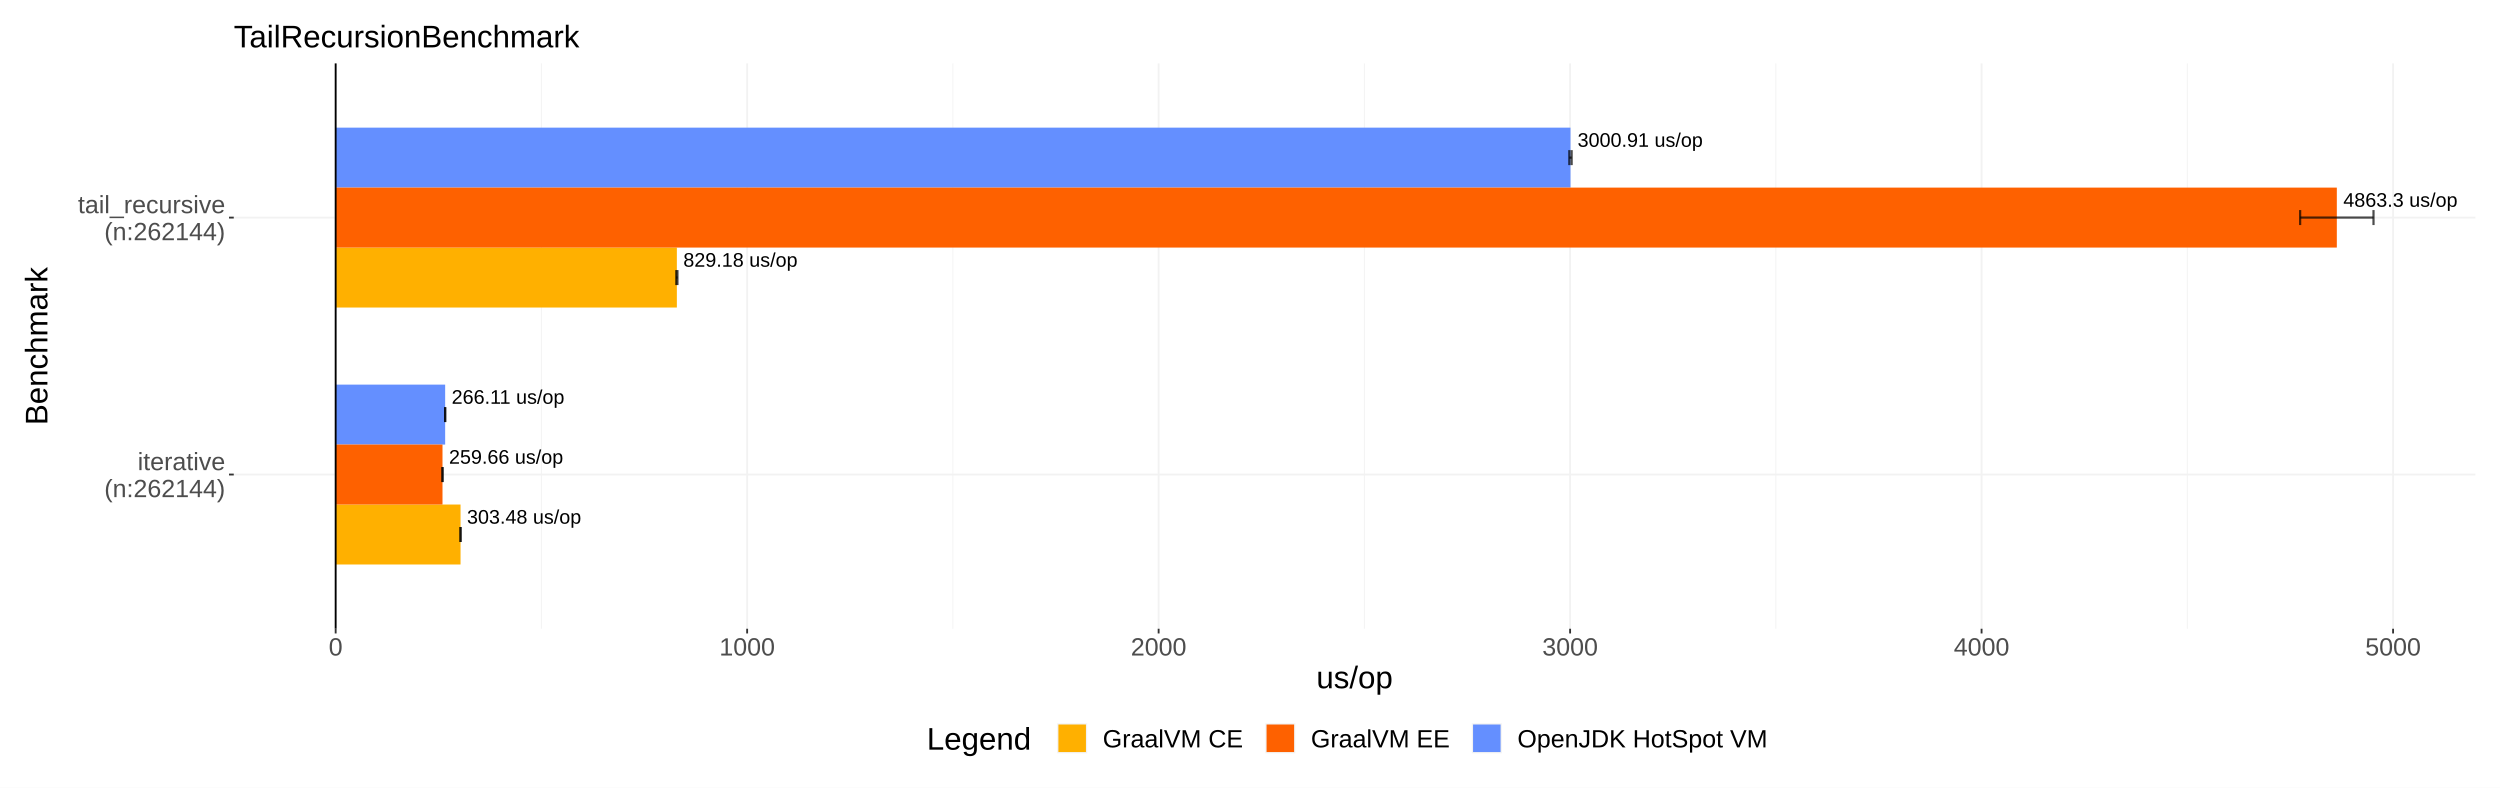
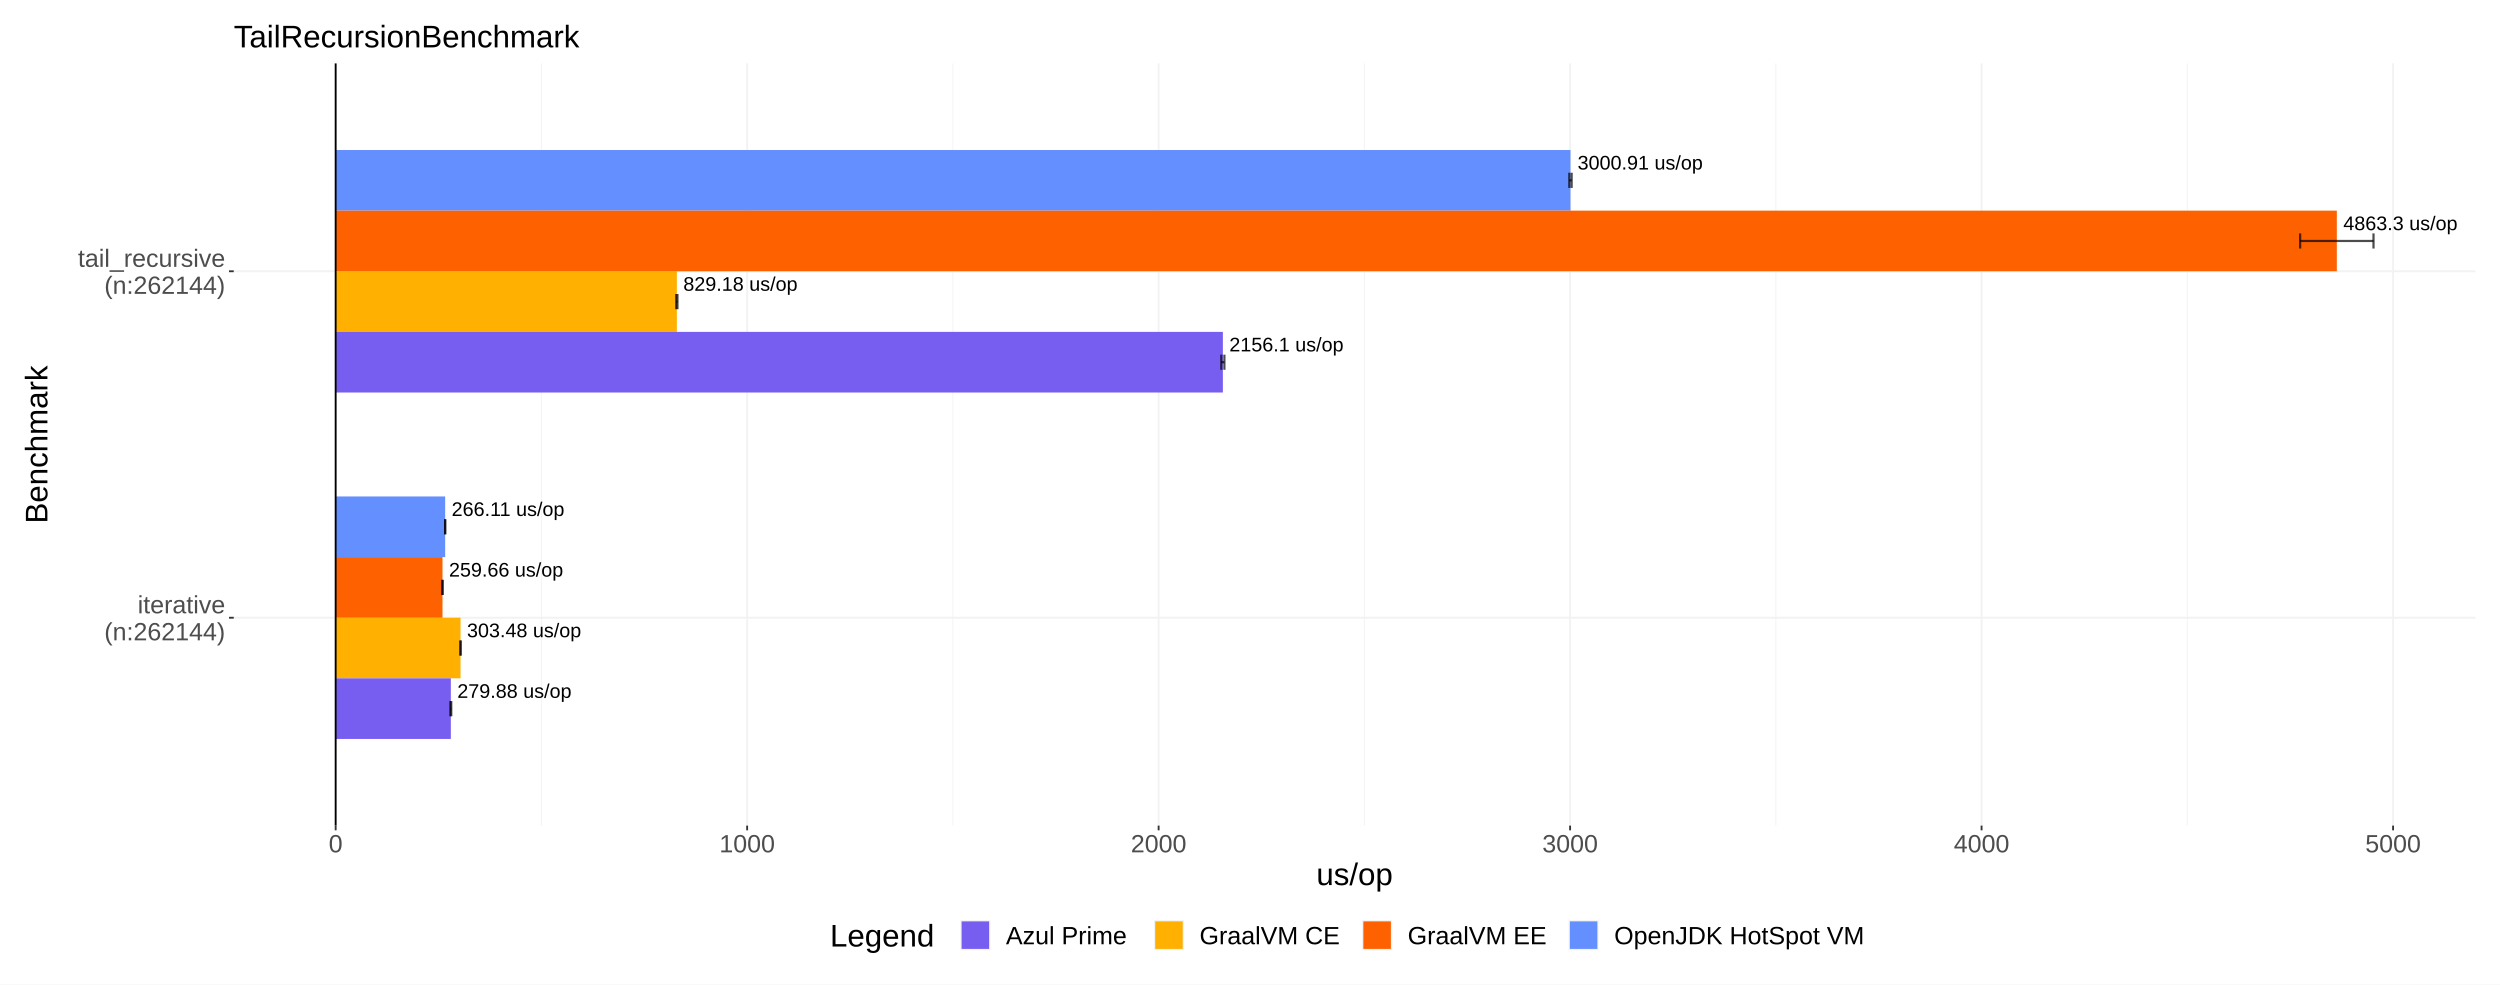
- <svg xmlns="http://www.w3.org/2000/svg" class="svglite" width="1440.00pt" height="453.54pt" viewBox="0 0 1440.00 453.54">
+ <svg xmlns="http://www.w3.org/2000/svg" class="svglite" width="1440.00pt" height="566.93pt" viewBox="0 0 1440.00 566.93">
  <defs>
    <style type="text/css">
    .svglite line, .svglite polyline, .svglite polygon, .svglite path, .svglite rect, .svglite circle {
      fill: none;
      stroke: #000000;
      stroke-linecap: round;
      stroke-linejoin: round;
      stroke-miterlimit: 10.00;
    }
    .svglite text {
      white-space: pre;
    }
  </style>
  </defs>
  <rect width="100%" height="100%" style="stroke: none; fill: #FFFFFF;" />
  <defs>
-     <clipPath id="cpMC4wMHwxNDQwLjAwfDAuMDB8NDUzLjU0">
-       <rect x="0.00" y="0.00" width="1440.00" height="453.54" />
+     <clipPath id="cpMC4wMHwxNDQwLjAwfDAuMDB8NTY2Ljkz">
+       <rect x="0.00" y="0.00" width="1440.00" height="566.93" />
    </clipPath>
  </defs>
-   <g clip-path="url(#cpMC4wMHwxNDQwLjAwfDAuMDB8NDUzLjU0)">
-     <rect x="-0" y="0.00" width="1440.00" height="453.54" style="stroke-width: 1.07; stroke: #FFFFFF; fill: #FFFFFF;" />
-     <rect x="134.65" y="36.52" width="1291.18" height="325.62" style="stroke-width: 1.07; stroke: none;" />
-     <polyline points="311.84,362.15 311.84,36.52 " style="stroke-width: 0.53; stroke: #F2F2F2; stroke-linecap: butt;" />
-     <polyline points="548.86,362.15 548.86,36.52 " style="stroke-width: 0.53; stroke: #F2F2F2; stroke-linecap: butt;" />
-     <polyline points="785.87,362.15 785.87,36.52 " style="stroke-width: 0.53; stroke: #F2F2F2; stroke-linecap: butt;" />
-     <polyline points="1022.89,362.15 1022.89,36.52 " style="stroke-width: 0.53; stroke: #F2F2F2; stroke-linecap: butt;" />
-     <polyline points="1259.90,362.15 1259.90,36.52 " style="stroke-width: 0.53; stroke: #F2F2F2; stroke-linecap: butt;" />
-     <polyline points="134.65,273.34 1425.83,273.34 " style="stroke-width: 1.07; stroke: #F2F2F2; stroke-linecap: butt;" />
-     <polyline points="134.65,125.33 1425.83,125.33 " style="stroke-width: 1.07; stroke: #F2F2F2; stroke-linecap: butt;" />
-     <polyline points="193.34,362.15 193.34,36.52 " style="stroke-width: 1.07; stroke: #F2F2F2; stroke-linecap: butt;" />
-     <polyline points="430.35,362.15 430.35,36.52 " style="stroke-width: 1.07; stroke: #F2F2F2; stroke-linecap: butt;" />
-     <polyline points="667.37,362.15 667.37,36.52 " style="stroke-width: 1.07; stroke: #F2F2F2; stroke-linecap: butt;" />
-     <polyline points="904.38,362.15 904.38,36.52 " style="stroke-width: 1.07; stroke: #F2F2F2; stroke-linecap: butt;" />
-     <polyline points="1141.39,362.15 1141.39,36.52 " style="stroke-width: 1.07; stroke: #F2F2F2; stroke-linecap: butt;" />
-     <polyline points="1378.41,362.15 1378.41,36.52 " style="stroke-width: 1.07; stroke: #F2F2F2; stroke-linecap: butt;" />
-     <rect x="193.34" y="221.54" width="63.07" height="34.54" style="stroke-width: 1.07; stroke: none; stroke-linecap: butt; stroke-linejoin: miter; fill: #648FFF;" />
-     <rect x="193.34" y="290.61" width="71.93" height="34.54" style="stroke-width: 1.07; stroke: none; stroke-linecap: butt; stroke-linejoin: miter; fill: #FFB000;" />
-     <rect x="193.34" y="256.07" width="61.54" height="34.54" style="stroke-width: 1.07; stroke: none; stroke-linecap: butt; stroke-linejoin: miter; fill: #FE6100;" />
-     <rect x="193.34" y="73.52" width="711.26" height="34.54" style="stroke-width: 1.07; stroke: none; stroke-linecap: butt; stroke-linejoin: miter; fill: #648FFF;" />
-     <rect x="193.34" y="142.60" width="196.53" height="34.54" style="stroke-width: 1.07; stroke: none; stroke-linecap: butt; stroke-linejoin: miter; fill: #FFB000;" />
-     <rect x="193.34" y="108.06" width="1152.67" height="34.54" style="stroke-width: 1.07; stroke: none; stroke-linecap: butt; stroke-linejoin: miter; fill: #FE6100;" />
-     <text x="260.14" y="232.58" style="font-size: 11.38px; font-family: &quot;Liberation Sans&quot;;" textLength="74.56px" lengthAdjust="spacingAndGlyphs">266.11 us/op</text>
-     <text x="268.99" y="301.65" style="font-size: 11.38px; font-family: &quot;Liberation Sans&quot;;" textLength="74.56px" lengthAdjust="spacingAndGlyphs">303.48 us/op</text>
-     <text x="258.61" y="267.12" style="font-size: 11.38px; font-family: &quot;Liberation Sans&quot;;" textLength="74.56px" lengthAdjust="spacingAndGlyphs">259.66 us/op</text>
-     <text x="908.69" y="84.57" style="font-size: 11.38px; font-family: &quot;Liberation Sans&quot;;" textLength="81.79px" lengthAdjust="spacingAndGlyphs">3000.91 us/op</text>
-     <text x="393.59" y="153.64" style="font-size: 11.38px; font-family: &quot;Liberation Sans&quot;;" textLength="74.56px" lengthAdjust="spacingAndGlyphs">829.18 us/op</text>
-     <text x="1349.74" y="119.11" style="font-size: 11.38px; font-family: &quot;Liberation Sans&quot;;" textLength="74.56px" lengthAdjust="spacingAndGlyphs">4863.3 us/op</text>
-     <polyline points="256.41,243.12 256.41,234.49 " style="stroke-width: 1.28; stroke: #000000; stroke-opacity: 0.70; stroke-linecap: butt;" />
-     <polyline points="256.41,238.80 256.41,238.80 " style="stroke-width: 1.28; stroke: #000000; stroke-opacity: 0.70; stroke-linecap: butt;" />
-     <polyline points="256.41,243.12 256.41,234.49 " style="stroke-width: 1.28; stroke: #000000; stroke-opacity: 0.70; stroke-linecap: butt;" />
-     <polyline points="265.27,312.19 265.27,303.56 " style="stroke-width: 1.28; stroke: #000000; stroke-opacity: 0.70; stroke-linecap: butt;" />
-     <polyline points="265.27,307.88 265.26,307.88 " style="stroke-width: 1.28; stroke: #000000; stroke-opacity: 0.70; stroke-linecap: butt;" />
-     <polyline points="265.26,312.19 265.26,303.56 " style="stroke-width: 1.28; stroke: #000000; stroke-opacity: 0.70; stroke-linecap: butt;" />
-     <polyline points="254.89,277.66 254.89,269.02 " style="stroke-width: 1.28; stroke: #000000; stroke-opacity: 0.70; stroke-linecap: butt;" />
-     <polyline points="254.89,273.34 254.87,273.34 " style="stroke-width: 1.28; stroke: #000000; stroke-opacity: 0.70; stroke-linecap: butt;" />
-     <polyline points="254.87,277.66 254.87,269.02 " style="stroke-width: 1.28; stroke: #000000; stroke-opacity: 0.70; stroke-linecap: butt;" />
-     <polyline points="905.27,95.11 905.27,86.48 " style="stroke-width: 1.28; stroke: #000000; stroke-opacity: 0.70; stroke-linecap: butt;" />
-     <polyline points="905.27,90.79 903.92,90.79 " style="stroke-width: 1.28; stroke: #000000; stroke-opacity: 0.70; stroke-linecap: butt;" />
-     <polyline points="903.92,95.11 903.92,86.48 " style="stroke-width: 1.28; stroke: #000000; stroke-opacity: 0.70; stroke-linecap: butt;" />
-     <polyline points="390.21,164.18 390.21,155.55 " style="stroke-width: 1.28; stroke: #000000; stroke-opacity: 0.70; stroke-linecap: butt;" />
-     <polyline points="390.21,159.86 389.52,159.86 " style="stroke-width: 1.28; stroke: #000000; stroke-opacity: 0.70; stroke-linecap: butt;" />
-     <polyline points="389.52,164.18 389.52,155.55 " style="stroke-width: 1.28; stroke: #000000; stroke-opacity: 0.70; stroke-linecap: butt;" />
-     <polyline points="1367.14,129.65 1367.14,121.01 " style="stroke-width: 1.28; stroke: #000000; stroke-opacity: 0.70; stroke-linecap: butt;" />
-     <polyline points="1367.14,125.33 1324.88,125.33 " style="stroke-width: 1.28; stroke: #000000; stroke-opacity: 0.70; stroke-linecap: butt;" />
-     <polyline points="1324.88,129.65 1324.88,121.01 " style="stroke-width: 1.28; stroke: #000000; stroke-opacity: 0.70; stroke-linecap: butt;" />
-     <line x1="193.34" y1="362.15" x2="193.34" y2="36.52" style="stroke-width: 1.07; stroke-linecap: butt;" />
-     <text x="129.72" y="270.81" text-anchor="end" style="font-size: 14.40px;fill: #4D4D4D; font-family: &quot;Liberation Sans&quot;;" textLength="60.25px" lengthAdjust="spacingAndGlyphs">iterative</text>
-     <text x="129.72" y="286.36" text-anchor="end" style="font-size: 14.40px;fill: #4D4D4D; font-family: &quot;Liberation Sans&quot;;" textLength="80.15px" lengthAdjust="spacingAndGlyphs">(n:262144)</text>
-     <text x="129.72" y="122.80" text-anchor="end" style="font-size: 14.40px;fill: #4D4D4D; font-family: &quot;Liberation Sans&quot;;" textLength="95.93px" lengthAdjust="spacingAndGlyphs">tail_recursive</text>
-     <text x="129.72" y="138.35" text-anchor="end" style="font-size: 14.40px;fill: #4D4D4D; font-family: &quot;Liberation Sans&quot;;" textLength="80.15px" lengthAdjust="spacingAndGlyphs">(n:262144)</text>
-     <polyline points="131.91,273.34 134.65,273.34 " style="stroke-width: 1.07; stroke: #333333; stroke-linecap: butt;" />
-     <polyline points="131.91,125.33 134.65,125.33 " style="stroke-width: 1.07; stroke: #333333; stroke-linecap: butt;" />
-     <polyline points="193.34,364.89 193.34,362.15 " style="stroke-width: 1.07; stroke: #333333; stroke-linecap: butt;" />
-     <polyline points="430.35,364.89 430.35,362.15 " style="stroke-width: 1.07; stroke: #333333; stroke-linecap: butt;" />
-     <polyline points="667.37,364.89 667.37,362.15 " style="stroke-width: 1.07; stroke: #333333; stroke-linecap: butt;" />
-     <polyline points="904.38,364.89 904.38,362.15 " style="stroke-width: 1.07; stroke: #333333; stroke-linecap: butt;" />
-     <polyline points="1141.39,364.89 1141.39,362.15 " style="stroke-width: 1.07; stroke: #333333; stroke-linecap: butt;" />
-     <polyline points="1378.41,364.89 1378.41,362.15 " style="stroke-width: 1.07; stroke: #333333; stroke-linecap: butt;" />
-     <text x="193.34" y="377.57" text-anchor="middle" style="font-size: 14.40px;fill: #4D4D4D; font-family: &quot;Liberation Sans&quot;;" textLength="9.16px" lengthAdjust="spacingAndGlyphs">0</text>
-     <text x="430.35" y="377.57" text-anchor="middle" style="font-size: 14.40px;fill: #4D4D4D; font-family: &quot;Liberation Sans&quot;;" textLength="36.63px" lengthAdjust="spacingAndGlyphs">1000</text>
-     <text x="667.37" y="377.57" text-anchor="middle" style="font-size: 14.40px;fill: #4D4D4D; font-family: &quot;Liberation Sans&quot;;" textLength="36.63px" lengthAdjust="spacingAndGlyphs">2000</text>
-     <text x="904.38" y="377.57" text-anchor="middle" style="font-size: 14.40px;fill: #4D4D4D; font-family: &quot;Liberation Sans&quot;;" textLength="36.63px" lengthAdjust="spacingAndGlyphs">3000</text>
-     <text x="1141.39" y="377.57" text-anchor="middle" style="font-size: 14.40px;fill: #4D4D4D; font-family: &quot;Liberation Sans&quot;;" textLength="36.63px" lengthAdjust="spacingAndGlyphs">4000</text>
-     <text x="1378.41" y="377.57" text-anchor="middle" style="font-size: 14.40px;fill: #4D4D4D; font-family: &quot;Liberation Sans&quot;;" textLength="36.63px" lengthAdjust="spacingAndGlyphs">5000</text>
-     <text x="780.24" y="396.43" text-anchor="middle" style="font-size: 18.00px; font-family: &quot;Liberation Sans&quot;;" textLength="49.28px" lengthAdjust="spacingAndGlyphs">us/op</text>
-     <text transform="translate(27.30,199.33) rotate(-90)" text-anchor="middle" style="font-size: 18.00px; font-family: &quot;Liberation Sans&quot;;" textLength="102.52px" lengthAdjust="spacingAndGlyphs">Benchmark</text>
-     <rect x="528.37" y="411.13" width="503.74" height="28.24" style="stroke-width: 1.07; stroke: none; fill: #FFFFFF;" />
-     <text x="533.85" y="431.81" style="font-size: 18.00px; font-family: &quot;Liberation Sans&quot;;" textLength="66.12px" lengthAdjust="spacingAndGlyphs">Legend</text>
-     <rect x="608.93" y="416.61" width="17.28" height="17.28" style="stroke-width: 1.07; stroke: none; fill: #F2F2F2;" />
-     <rect x="609.64" y="417.32" width="15.86" height="15.86" style="stroke-width: 1.07; stroke: none; stroke-linecap: butt; stroke-linejoin: miter; fill: #FFB000;" />
-     <rect x="728.83" y="416.61" width="17.28" height="17.28" style="stroke-width: 1.07; stroke: none; fill: #F2F2F2;" />
-     <rect x="729.54" y="417.32" width="15.86" height="15.86" style="stroke-width: 1.07; stroke: none; stroke-linecap: butt; stroke-linejoin: miter; fill: #FE6100;" />
-     <rect x="847.77" y="416.61" width="17.28" height="17.28" style="stroke-width: 1.07; stroke: none; fill: #F2F2F2;" />
-     <rect x="848.48" y="417.32" width="15.86" height="15.86" style="stroke-width: 1.07; stroke: none; stroke-linecap: butt; stroke-linejoin: miter; fill: #648FFF;" />
-     <text x="635.18" y="430.50" style="font-size: 14.40px; font-family: &quot;Liberation Sans&quot;;" textLength="84.69px" lengthAdjust="spacingAndGlyphs">GraalVM CE</text>
-     <text x="755.08" y="430.50" style="font-size: 14.40px; font-family: &quot;Liberation Sans&quot;;" textLength="83.73px" lengthAdjust="spacingAndGlyphs">GraalVM EE</text>
-     <text x="874.02" y="430.50" style="font-size: 14.40px; font-family: &quot;Liberation Sans&quot;;" textLength="152.61px" lengthAdjust="spacingAndGlyphs">OpenJDK HotSpot VM</text>
+   <g clip-path="url(#cpMC4wMHwxNDQwLjAwfDAuMDB8NTY2Ljkz)">
+     <rect x="-0" y="0.00" width="1440.00" height="566.93" style="stroke-width: 1.07; stroke: #FFFFFF; fill: #FFFFFF;" />
+     <rect x="134.65" y="36.52" width="1291.18" height="439.01" style="stroke-width: 1.07; stroke: none;" />
+     <polyline points="311.84,475.53 311.84,36.52 " style="stroke-width: 0.53; stroke: #F2F2F2; stroke-linecap: butt;" />
+     <polyline points="548.86,475.53 548.86,36.52 " style="stroke-width: 0.53; stroke: #F2F2F2; stroke-linecap: butt;" />
+     <polyline points="785.87,475.53 785.87,36.52 " style="stroke-width: 0.53; stroke: #F2F2F2; stroke-linecap: butt;" />
+     <polyline points="1022.89,475.53 1022.89,36.52 " style="stroke-width: 0.53; stroke: #F2F2F2; stroke-linecap: butt;" />
+     <polyline points="1259.90,475.53 1259.90,36.52 " style="stroke-width: 0.53; stroke: #F2F2F2; stroke-linecap: butt;" />
+     <polyline points="134.65,355.80 1425.83,355.80 " style="stroke-width: 1.07; stroke: #F2F2F2; stroke-linecap: butt;" />
+     <polyline points="134.65,156.25 1425.83,156.25 " style="stroke-width: 1.07; stroke: #F2F2F2; stroke-linecap: butt;" />
+     <polyline points="193.34,475.53 193.34,36.52 " style="stroke-width: 1.07; stroke: #F2F2F2; stroke-linecap: butt;" />
+     <polyline points="430.35,475.53 430.35,36.52 " style="stroke-width: 1.07; stroke: #F2F2F2; stroke-linecap: butt;" />
+     <polyline points="667.37,475.53 667.37,36.52 " style="stroke-width: 1.07; stroke: #F2F2F2; stroke-linecap: butt;" />
+     <polyline points="904.38,475.53 904.38,36.52 " style="stroke-width: 1.07; stroke: #F2F2F2; stroke-linecap: butt;" />
+     <polyline points="1141.39,475.53 1141.39,36.52 " style="stroke-width: 1.07; stroke: #F2F2F2; stroke-linecap: butt;" />
+     <polyline points="1378.41,475.53 1378.41,36.52 " style="stroke-width: 1.07; stroke: #F2F2F2; stroke-linecap: butt;" />
+     <rect x="193.34" y="285.96" width="63.07" height="34.92" style="stroke-width: 1.07; stroke: none; stroke-linecap: butt; stroke-linejoin: miter; fill: #648FFF;" />
+     <rect x="193.34" y="355.80" width="71.93" height="34.92" style="stroke-width: 1.07; stroke: none; stroke-linecap: butt; stroke-linejoin: miter; fill: #FFB000;" />
+     <rect x="193.34" y="320.88" width="61.54" height="34.92" style="stroke-width: 1.07; stroke: none; stroke-linecap: butt; stroke-linejoin: miter; fill: #FE6100;" />
+     <rect x="193.34" y="390.72" width="66.34" height="34.92" style="stroke-width: 1.07; stroke: none; stroke-linecap: butt; stroke-linejoin: miter; fill: #785EF0;" />
+     <rect x="193.34" y="86.41" width="711.26" height="34.92" style="stroke-width: 1.07; stroke: none; stroke-linecap: butt; stroke-linejoin: miter; fill: #648FFF;" />
+     <rect x="193.34" y="156.25" width="196.53" height="34.92" style="stroke-width: 1.07; stroke: none; stroke-linecap: butt; stroke-linejoin: miter; fill: #FFB000;" />
+     <rect x="193.34" y="121.33" width="1152.67" height="34.92" style="stroke-width: 1.07; stroke: none; stroke-linecap: butt; stroke-linejoin: miter; fill: #FE6100;" />
+     <rect x="193.34" y="191.17" width="511.03" height="34.92" style="stroke-width: 1.07; stroke: none; stroke-linecap: butt; stroke-linejoin: miter; fill: #785EF0;" />
+     <text x="260.14" y="297.20" style="font-size: 11.38px; font-family: &quot;Liberation Sans&quot;;" textLength="74.56px" lengthAdjust="spacingAndGlyphs">266.11 us/op</text>
+     <text x="268.99" y="367.04" style="font-size: 11.38px; font-family: &quot;Liberation Sans&quot;;" textLength="74.56px" lengthAdjust="spacingAndGlyphs">303.48 us/op</text>
+     <text x="258.61" y="332.12" style="font-size: 11.38px; font-family: &quot;Liberation Sans&quot;;" textLength="74.56px" lengthAdjust="spacingAndGlyphs">259.66 us/op</text>
+     <text x="263.40" y="401.96" style="font-size: 11.38px; font-family: &quot;Liberation Sans&quot;;" textLength="74.56px" lengthAdjust="spacingAndGlyphs">279.88 us/op</text>
+     <text x="908.69" y="97.65" style="font-size: 11.38px; font-family: &quot;Liberation Sans&quot;;" textLength="81.79px" lengthAdjust="spacingAndGlyphs">3000.91 us/op</text>
+     <text x="393.59" y="167.49" style="font-size: 11.38px; font-family: &quot;Liberation Sans&quot;;" textLength="74.56px" lengthAdjust="spacingAndGlyphs">829.18 us/op</text>
+     <text x="1349.74" y="132.57" style="font-size: 11.38px; font-family: &quot;Liberation Sans&quot;;" textLength="74.56px" lengthAdjust="spacingAndGlyphs">4863.3 us/op</text>
+     <text x="708.09" y="202.41" style="font-size: 11.38px; font-family: &quot;Liberation Sans&quot;;" textLength="74.56px" lengthAdjust="spacingAndGlyphs">2156.1 us/op</text>
+     <polyline points="256.41,307.79 256.41,299.05 " style="stroke-width: 1.28; stroke: #000000; stroke-opacity: 0.70; stroke-linecap: butt;" />
+     <polyline points="256.41,303.42 256.41,303.42 " style="stroke-width: 1.28; stroke: #000000; stroke-opacity: 0.70; stroke-linecap: butt;" />
+     <polyline points="256.41,307.79 256.41,299.05 " style="stroke-width: 1.28; stroke: #000000; stroke-opacity: 0.70; stroke-linecap: butt;" />
+     <polyline points="265.27,377.63 265.27,368.90 " style="stroke-width: 1.28; stroke: #000000; stroke-opacity: 0.70; stroke-linecap: butt;" />
+     <polyline points="265.27,373.26 265.26,373.26 " style="stroke-width: 1.28; stroke: #000000; stroke-opacity: 0.70; stroke-linecap: butt;" />
+     <polyline points="265.26,377.63 265.26,368.90 " style="stroke-width: 1.28; stroke: #000000; stroke-opacity: 0.70; stroke-linecap: butt;" />
+     <polyline points="254.89,342.71 254.89,333.98 " style="stroke-width: 1.28; stroke: #000000; stroke-opacity: 0.70; stroke-linecap: butt;" />
+     <polyline points="254.89,338.34 254.87,338.34 " style="stroke-width: 1.28; stroke: #000000; stroke-opacity: 0.70; stroke-linecap: butt;" />
+     <polyline points="254.87,342.71 254.87,333.98 " style="stroke-width: 1.28; stroke: #000000; stroke-opacity: 0.70; stroke-linecap: butt;" />
+     <polyline points="259.92,412.55 259.92,403.82 " style="stroke-width: 1.28; stroke: #000000; stroke-opacity: 0.70; stroke-linecap: butt;" />
+     <polyline points="259.92,408.18 259.42,408.18 " style="stroke-width: 1.28; stroke: #000000; stroke-opacity: 0.70; stroke-linecap: butt;" />
+     <polyline points="259.42,412.55 259.42,403.82 " style="stroke-width: 1.28; stroke: #000000; stroke-opacity: 0.70; stroke-linecap: butt;" />
+     <polyline points="905.27,108.24 905.27,99.51 " style="stroke-width: 1.28; stroke: #000000; stroke-opacity: 0.70; stroke-linecap: butt;" />
+     <polyline points="905.27,103.87 903.92,103.87 " style="stroke-width: 1.28; stroke: #000000; stroke-opacity: 0.70; stroke-linecap: butt;" />
+     <polyline points="903.92,108.24 903.92,99.51 " style="stroke-width: 1.28; stroke: #000000; stroke-opacity: 0.70; stroke-linecap: butt;" />
+     <polyline points="390.21,178.08 390.21,169.35 " style="stroke-width: 1.28; stroke: #000000; stroke-opacity: 0.70; stroke-linecap: butt;" />
+     <polyline points="390.21,173.71 389.52,173.71 " style="stroke-width: 1.28; stroke: #000000; stroke-opacity: 0.70; stroke-linecap: butt;" />
+     <polyline points="389.52,178.08 389.52,169.35 " style="stroke-width: 1.28; stroke: #000000; stroke-opacity: 0.70; stroke-linecap: butt;" />
+     <polyline points="1367.14,143.16 1367.14,134.43 " style="stroke-width: 1.28; stroke: #000000; stroke-opacity: 0.70; stroke-linecap: butt;" />
+     <polyline points="1367.14,138.79 1324.88,138.79 " style="stroke-width: 1.28; stroke: #000000; stroke-opacity: 0.70; stroke-linecap: butt;" />
+     <polyline points="1324.88,143.16 1324.88,134.43 " style="stroke-width: 1.28; stroke: #000000; stroke-opacity: 0.70; stroke-linecap: butt;" />
+     <polyline points="705.25,213.00 705.25,204.27 " style="stroke-width: 1.28; stroke: #000000; stroke-opacity: 0.70; stroke-linecap: butt;" />
+     <polyline points="705.25,208.63 703.47,208.63 " style="stroke-width: 1.28; stroke: #000000; stroke-opacity: 0.70; stroke-linecap: butt;" />
+     <polyline points="703.47,213.00 703.47,204.27 " style="stroke-width: 1.28; stroke: #000000; stroke-opacity: 0.70; stroke-linecap: butt;" />
+     <line x1="193.34" y1="475.53" x2="193.34" y2="36.52" style="stroke-width: 1.07; stroke-linecap: butt;" />
+     <text x="129.72" y="353.27" text-anchor="end" style="font-size: 14.40px;fill: #4D4D4D; font-family: &quot;Liberation Sans&quot;;" textLength="60.25px" lengthAdjust="spacingAndGlyphs">iterative</text>
+     <text x="129.72" y="368.82" text-anchor="end" style="font-size: 14.40px;fill: #4D4D4D; font-family: &quot;Liberation Sans&quot;;" textLength="80.15px" lengthAdjust="spacingAndGlyphs">(n:262144)</text>
+     <text x="129.72" y="153.72" text-anchor="end" style="font-size: 14.40px;fill: #4D4D4D; font-family: &quot;Liberation Sans&quot;;" textLength="95.93px" lengthAdjust="spacingAndGlyphs">tail_recursive</text>
+     <text x="129.72" y="169.27" text-anchor="end" style="font-size: 14.40px;fill: #4D4D4D; font-family: &quot;Liberation Sans&quot;;" textLength="80.15px" lengthAdjust="spacingAndGlyphs">(n:262144)</text>
+     <polyline points="131.91,355.80 134.65,355.80 " style="stroke-width: 1.07; stroke: #333333; stroke-linecap: butt;" />
+     <polyline points="131.91,156.25 134.65,156.25 " style="stroke-width: 1.07; stroke: #333333; stroke-linecap: butt;" />
+     <polyline points="193.34,478.27 193.34,475.53 " style="stroke-width: 1.07; stroke: #333333; stroke-linecap: butt;" />
+     <polyline points="430.35,478.27 430.35,475.53 " style="stroke-width: 1.07; stroke: #333333; stroke-linecap: butt;" />
+     <polyline points="667.37,478.27 667.37,475.53 " style="stroke-width: 1.07; stroke: #333333; stroke-linecap: butt;" />
+     <polyline points="904.38,478.27 904.38,475.53 " style="stroke-width: 1.07; stroke: #333333; stroke-linecap: butt;" />
+     <polyline points="1141.39,478.27 1141.39,475.53 " style="stroke-width: 1.07; stroke: #333333; stroke-linecap: butt;" />
+     <polyline points="1378.41,478.27 1378.41,475.53 " style="stroke-width: 1.07; stroke: #333333; stroke-linecap: butt;" />
+     <text x="193.34" y="490.95" text-anchor="middle" style="font-size: 14.40px;fill: #4D4D4D; font-family: &quot;Liberation Sans&quot;;" textLength="9.16px" lengthAdjust="spacingAndGlyphs">0</text>
+     <text x="430.35" y="490.95" text-anchor="middle" style="font-size: 14.40px;fill: #4D4D4D; font-family: &quot;Liberation Sans&quot;;" textLength="36.63px" lengthAdjust="spacingAndGlyphs">1000</text>
+     <text x="667.37" y="490.95" text-anchor="middle" style="font-size: 14.40px;fill: #4D4D4D; font-family: &quot;Liberation Sans&quot;;" textLength="36.63px" lengthAdjust="spacingAndGlyphs">2000</text>
+     <text x="904.38" y="490.95" text-anchor="middle" style="font-size: 14.40px;fill: #4D4D4D; font-family: &quot;Liberation Sans&quot;;" textLength="36.63px" lengthAdjust="spacingAndGlyphs">3000</text>
+     <text x="1141.39" y="490.95" text-anchor="middle" style="font-size: 14.40px;fill: #4D4D4D; font-family: &quot;Liberation Sans&quot;;" textLength="36.63px" lengthAdjust="spacingAndGlyphs">4000</text>
+     <text x="1378.41" y="490.95" text-anchor="middle" style="font-size: 14.40px;fill: #4D4D4D; font-family: &quot;Liberation Sans&quot;;" textLength="36.63px" lengthAdjust="spacingAndGlyphs">5000</text>
+     <text x="780.24" y="509.81" text-anchor="middle" style="font-size: 18.00px; font-family: &quot;Liberation Sans&quot;;" textLength="49.28px" lengthAdjust="spacingAndGlyphs">us/op</text>
+     <text transform="translate(27.30,256.03) rotate(-90)" text-anchor="middle" style="font-size: 18.00px; font-family: &quot;Liberation Sans&quot;;" textLength="102.52px" lengthAdjust="spacingAndGlyphs">Benchmark</text>
+     <rect x="472.61" y="524.52" width="615.25" height="28.24" style="stroke-width: 1.07; stroke: none; fill: #FFFFFF;" />
+     <text x="478.09" y="545.20" style="font-size: 18.00px; font-family: &quot;Liberation Sans&quot;;" textLength="66.12px" lengthAdjust="spacingAndGlyphs">Legend</text>
+     <rect x="553.17" y="530.00" width="17.28" height="17.28" style="stroke-width: 1.07; stroke: none; fill: #F2F2F2;" />
+     <rect x="553.88" y="530.71" width="15.86" height="15.86" style="stroke-width: 1.07; stroke: none; stroke-linecap: butt; stroke-linejoin: miter; fill: #785EF0;" />
+     <rect x="664.69" y="530.00" width="17.28" height="17.28" style="stroke-width: 1.07; stroke: none; fill: #F2F2F2;" />
+     <rect x="665.39" y="530.71" width="15.86" height="15.86" style="stroke-width: 1.07; stroke: none; stroke-linecap: butt; stroke-linejoin: miter; fill: #FFB000;" />
+     <rect x="784.58" y="530.00" width="17.28" height="17.28" style="stroke-width: 1.07; stroke: none; fill: #F2F2F2;" />
+     <rect x="785.29" y="530.71" width="15.86" height="15.86" style="stroke-width: 1.07; stroke: none; stroke-linecap: butt; stroke-linejoin: miter; fill: #FE6100;" />
+     <rect x="903.53" y="530.00" width="17.28" height="17.28" style="stroke-width: 1.07; stroke: none; fill: #F2F2F2;" />
+     <rect x="904.23" y="530.71" width="15.86" height="15.86" style="stroke-width: 1.07; stroke: none; stroke-linecap: butt; stroke-linejoin: miter; fill: #648FFF;" />
+     <text x="579.42" y="543.88" style="font-size: 14.40px; font-family: &quot;Liberation Sans&quot;;" textLength="76.30px" lengthAdjust="spacingAndGlyphs">Azul Prime</text>
+     <text x="690.93" y="543.88" style="font-size: 14.40px; font-family: &quot;Liberation Sans&quot;;" textLength="84.69px" lengthAdjust="spacingAndGlyphs">GraalVM CE</text>
+     <text x="810.83" y="543.88" style="font-size: 14.40px; font-family: &quot;Liberation Sans&quot;;" textLength="83.73px" lengthAdjust="spacingAndGlyphs">GraalVM EE</text>
+     <text x="929.77" y="543.88" style="font-size: 14.40px; font-family: &quot;Liberation Sans&quot;;" textLength="152.61px" lengthAdjust="spacingAndGlyphs">OpenJDK HotSpot VM</text>
    <text x="134.65" y="27.30" style="font-size: 18.00px; font-family: &quot;Liberation Sans&quot;;" textLength="219.85px" lengthAdjust="spacingAndGlyphs">TailRecursionBenchmark</text>
  </g>
</svg>
